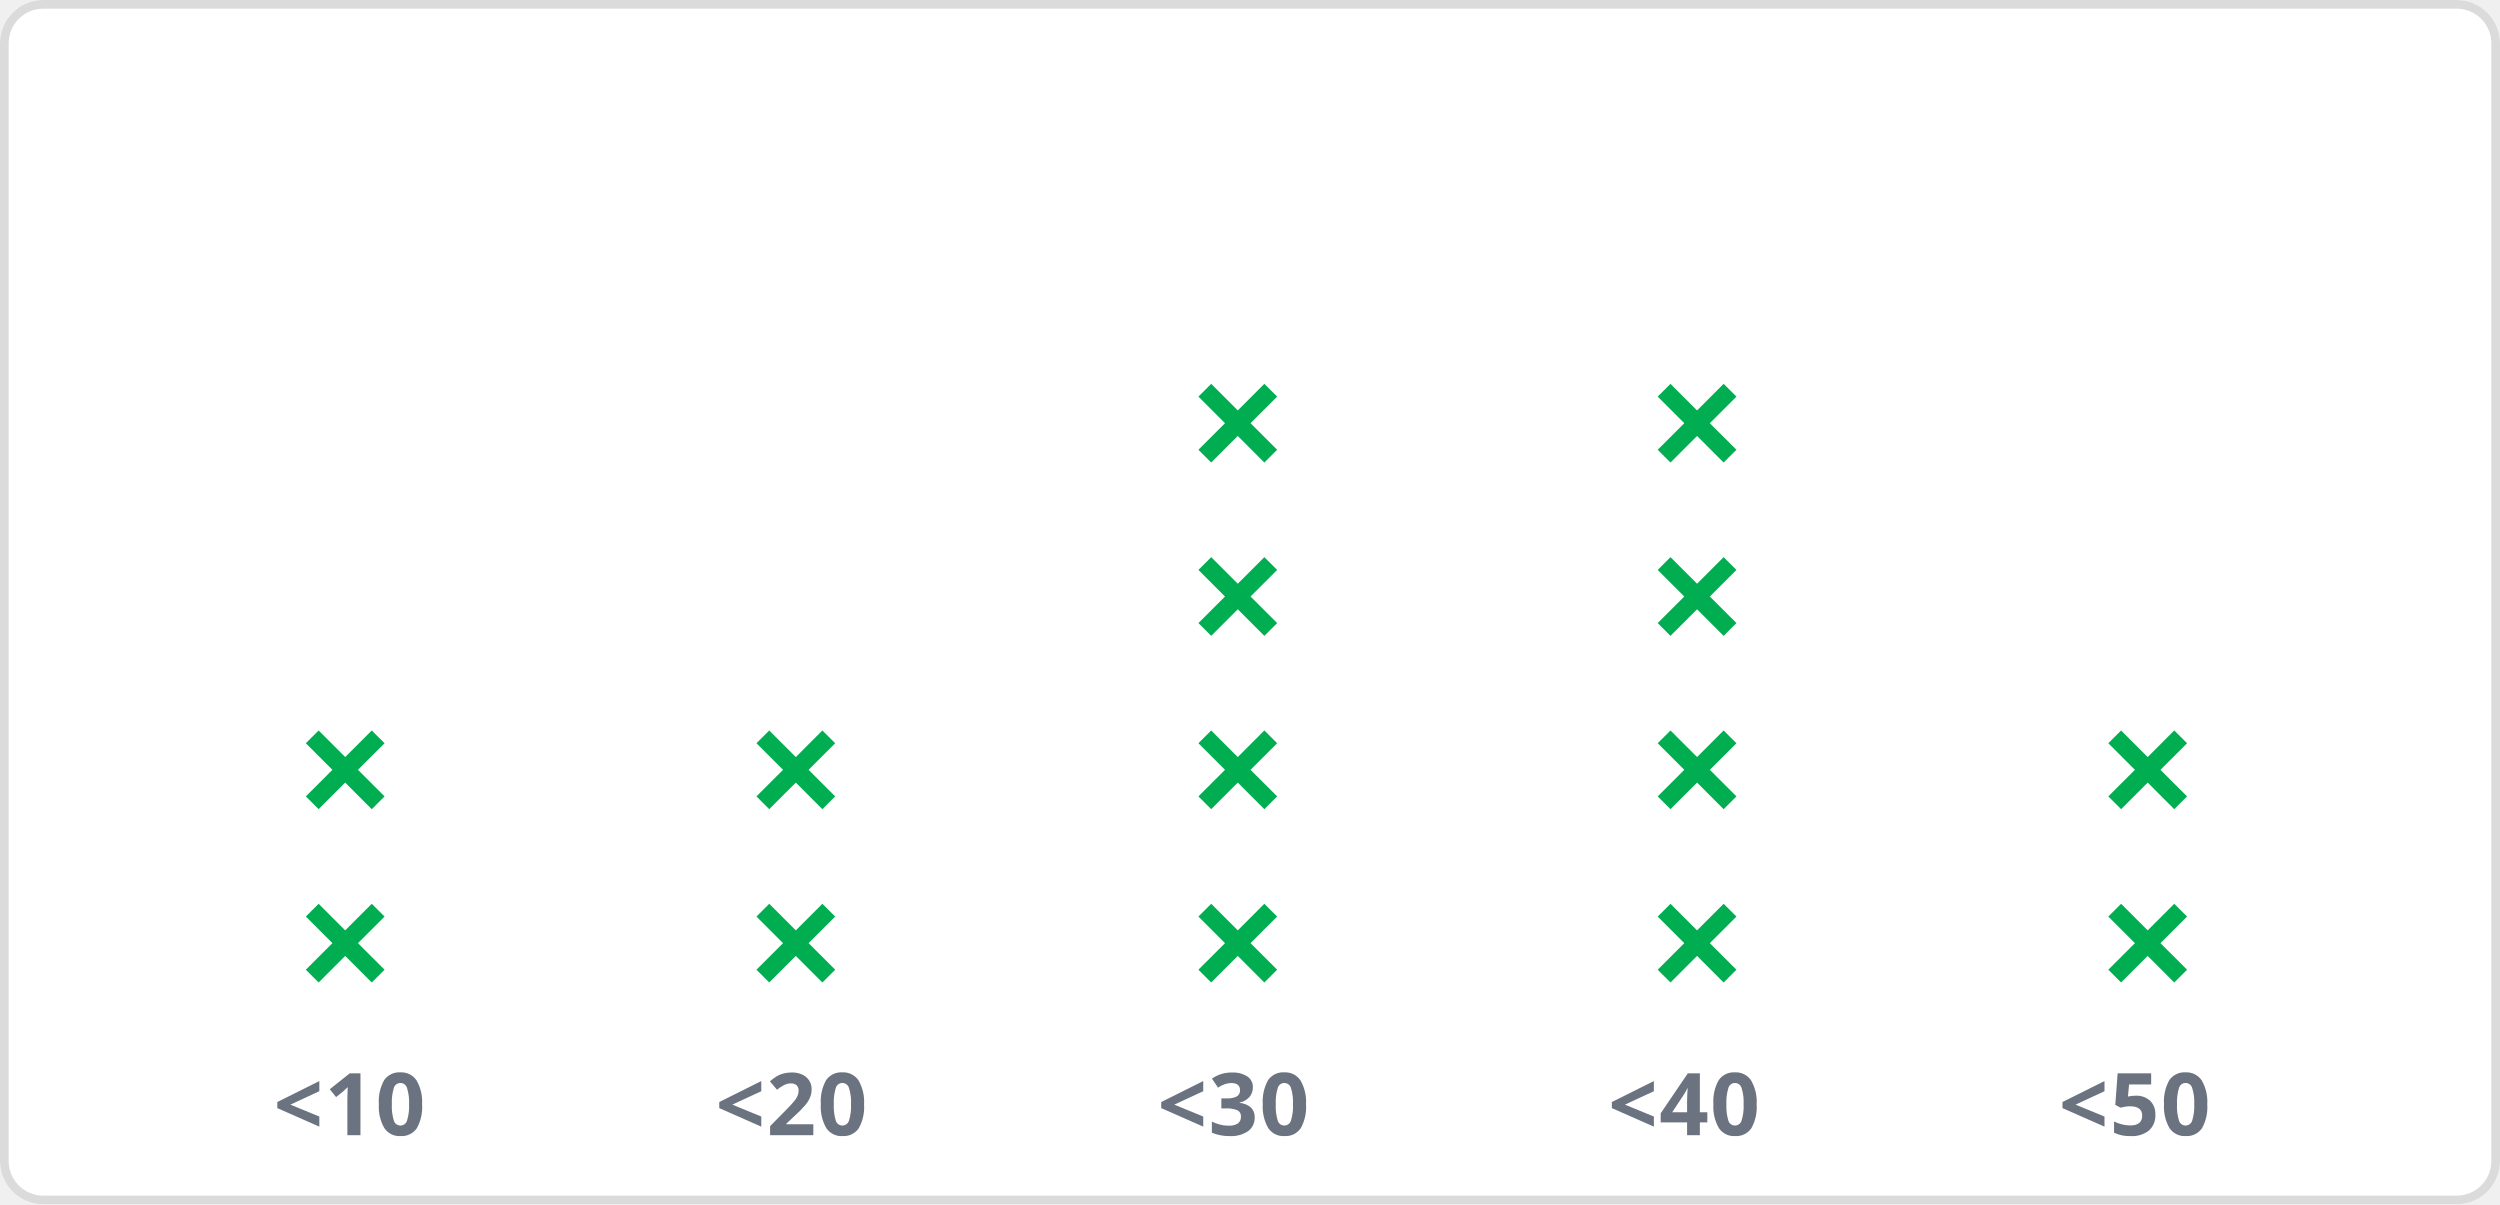
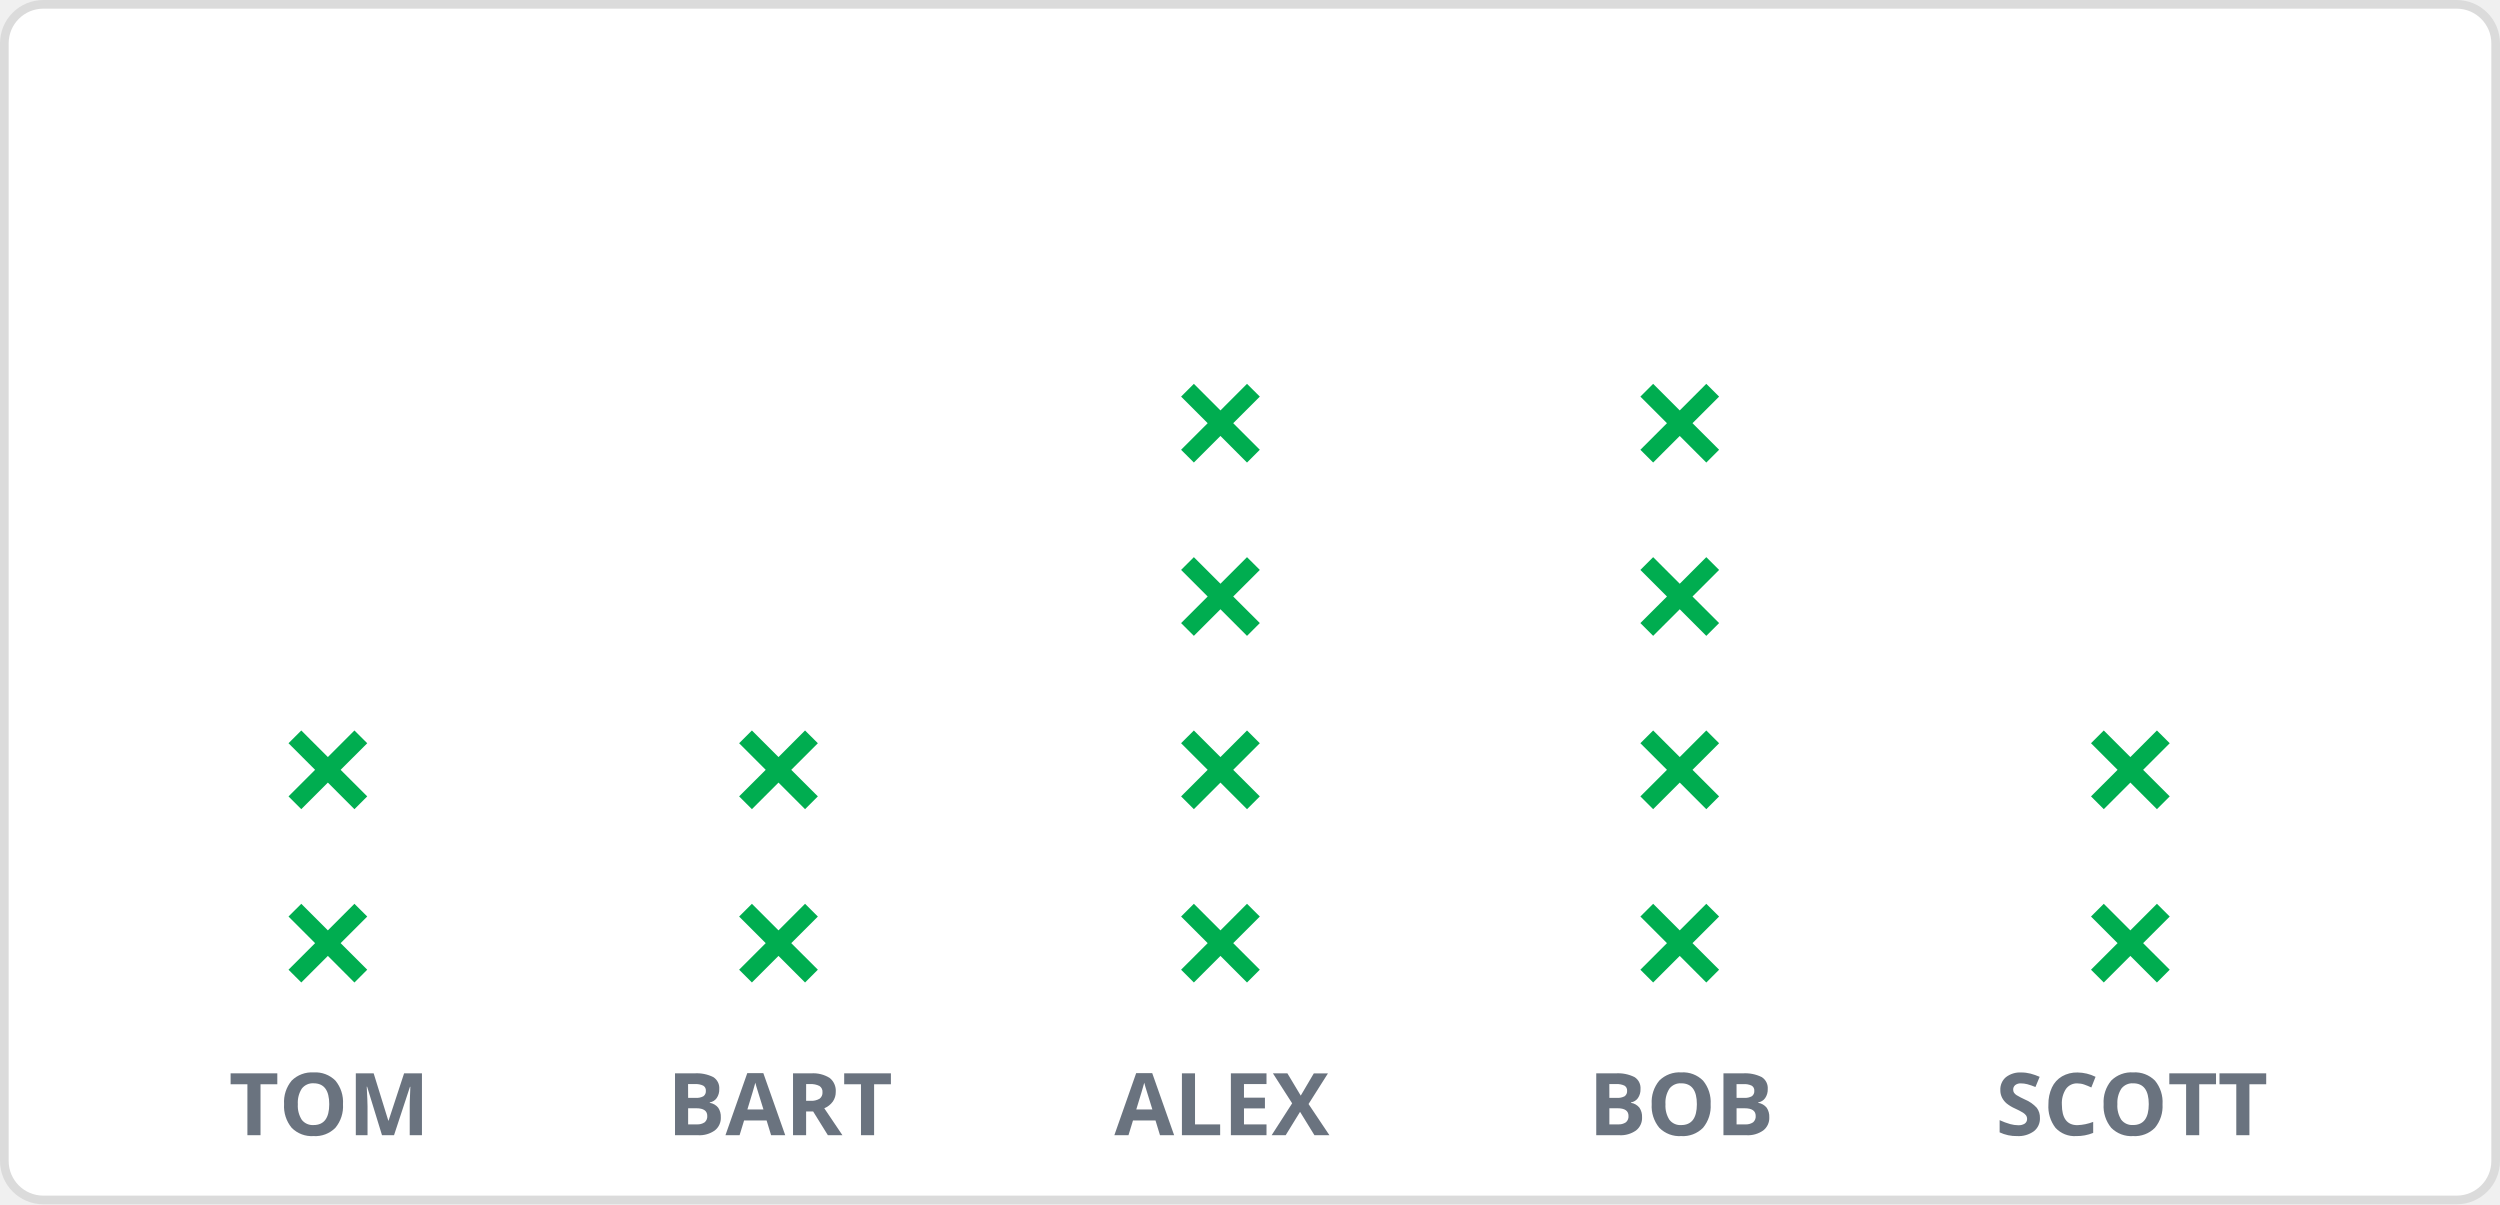
<svg xmlns="http://www.w3.org/2000/svg" width="288.489" height="138.971" viewBox="0 0 288.489 138.971">
-   <g transform="translate(-309 -187)">
-     <g transform="translate(309 187)" fill="#fff" stroke="#dbdbdb" stroke-width="1">
-       <rect width="288.489" height="138.97" rx="5" stroke="none" />
-       <rect x="0.5" y="0.5" width="287.489" height="137.97" rx="4.5" fill="none" />
+   <g transform="translate(3918 19829)">
+     <g transform="translate(-3918 -19829)" fill="#fff">
+       <path d="M 283.489 138.47 L 5 138.47 C 2.519 138.47 0.5 136.451 0.5 133.97 L 0.5 5 C 0.5 2.519 2.519 0.5 5 0.5 L 283.489 0.5 C 285.97 0.5 287.989 2.519 287.989 5 L 287.989 133.97 C 287.989 136.451 285.97 138.47 283.489 138.47 Z" stroke="none" />
+       <path d="M 5 1 C 2.794 1 1 2.794 1 5 L 1 133.97 C 1 136.176 2.794 137.97 5 137.97 L 283.489 137.97 C 285.694 137.97 287.489 136.176 287.489 133.97 L 287.489 5 C 287.489 2.794 285.694 1 283.489 1 L 5 1 M 5 0 L 283.489 0 C 286.25 0 288.489 2.239 288.489 5 L 288.489 133.97 C 288.489 136.731 286.25 138.97 283.489 138.97 L 5 138.97 C 2.239 138.97 0 136.731 0 133.97 L 0 5 C 0 2.239 2.239 0 5 0 Z" stroke="none" fill="#dbdbdb" />
    </g>
-     <path d="M-3.469-.991-8.318-3.13v-.7L-3.469-6.25v1.172L-6.809-3.53l3.34,1.372ZM1.277,0H-.232V-4.131l.015-.679.024-.742q-.376.376-.522.493l-.82.659-.728-.908,2.3-1.831h1.24ZM8.391-3.569A4.976,4.976,0,0,1,7.778-.8,2.126,2.126,0,0,1,5.891.1,2.1,2.1,0,0,1,4.028-.83,4.905,4.905,0,0,1,3.4-3.569a5.023,5.023,0,0,1,.61-2.786,2.117,2.117,0,0,1,1.88-.9,2.107,2.107,0,0,1,1.868.938A4.915,4.915,0,0,1,8.391-3.569Zm-3.491,0a5.554,5.554,0,0,0,.227,1.882.786.786,0,0,0,.764.569.794.794,0,0,0,.762-.576,5.4,5.4,0,0,0,.234-1.875,5.384,5.384,0,0,0-.237-1.887.8.8,0,0,0-.759-.574.788.788,0,0,0-.762.574A5.544,5.544,0,0,0,4.9-3.569Z" transform="translate(349.318 318)" fill="#6a737f" />
-     <path d="M7.67.767,6.9,0,3.835,3.068.767,0,0,.767,3.068,3.835,0,6.9l.767.767L3.835,4.6,6.9,7.67,7.67,6.9,4.6,3.835Z" transform="translate(345 292)" fill="#00ad50" stroke="#00ad50" stroke-width="1" />
-     <path d="M7.67.767,6.9,0,3.835,3.068.767,0,0,.767,3.068,3.835,0,6.9l.767.767L3.835,4.6,6.9,7.67,7.67,6.9,4.6,3.835Z" transform="translate(345 272)" fill="#00ad50" stroke="#00ad50" stroke-width="1" />
-     <path d="M-3.469-.991-8.318-3.13v-.7L-3.469-6.25v1.172L-6.809-3.53l3.34,1.372ZM2.537,0h-4.99V-1.05L-.662-2.861q.8-.815,1.04-1.13A2.486,2.486,0,0,0,.73-4.575a1.486,1.486,0,0,0,.107-.557A.811.811,0,0,0,.6-5.771a.918.918,0,0,0-.632-.21,1.818,1.818,0,0,0-.806.19,4.158,4.158,0,0,0-.815.542l-.82-.972A5.352,5.352,0,0,1-1.6-6.855a3.208,3.208,0,0,1,.757-.286,3.878,3.878,0,0,1,.918-.1A2.718,2.718,0,0,1,1.257-7a1.885,1.885,0,0,1,.8.684,1.816,1.816,0,0,1,.283,1.006,2.462,2.462,0,0,1-.173.925,3.553,3.553,0,0,1-.537.886A13.131,13.131,0,0,1,.344-2.2l-.918.864v.068h3.11ZM8.391-3.569A4.976,4.976,0,0,1,7.778-.8,2.126,2.126,0,0,1,5.891.1,2.1,2.1,0,0,1,4.028-.83,4.905,4.905,0,0,1,3.4-3.569a5.023,5.023,0,0,1,.61-2.786,2.117,2.117,0,0,1,1.88-.9,2.107,2.107,0,0,1,1.868.938A4.915,4.915,0,0,1,8.391-3.569Zm-3.491,0a5.554,5.554,0,0,0,.227,1.882.786.786,0,0,0,.764.569.794.794,0,0,0,.762-.576,5.4,5.4,0,0,0,.234-1.875,5.384,5.384,0,0,0-.237-1.887.8.8,0,0,0-.759-.574.788.788,0,0,0-.762.574A5.544,5.544,0,0,0,4.9-3.569Z" transform="translate(400.318 318)" fill="#6a737f" />
-     <path d="M7.67.767,6.9,0,3.835,3.068.767,0,0,.767,3.068,3.835,0,6.9l.767.767L3.835,4.6,6.9,7.67,7.67,6.9,4.6,3.835Z" transform="translate(397 292)" fill="#00ad50" stroke="#00ad50" stroke-width="1" />
-     <path d="M7.67.767,6.9,0,3.835,3.068.767,0,0,.767,3.068,3.835,0,6.9l.767.767L3.835,4.6,6.9,7.67,7.67,6.9,4.6,3.835Z" transform="translate(397 272)" fill="#00ad50" stroke="#00ad50" stroke-width="1" />
-     <path d="M-3.469-.991-8.318-3.13v-.7L-3.469-6.25v1.172L-6.809-3.53l3.34,1.372ZM.144-4.561a2.3,2.3,0,0,1,1.648.581A2.089,2.089,0,0,1,2.4-2.388,2.314,2.314,0,0,1,1.667-.547,3.108,3.108,0,0,1-.442.1,4.131,4.131,0,0,1-2.366-.288v-1.3a3.993,3.993,0,0,0,.9.334A3.975,3.975,0,0,0-.5-1.128q1.382,0,1.382-1.133Q.886-3.34-.544-3.34a3.552,3.552,0,0,0-.571.051,4.18,4.18,0,0,0-.508.11l-.6-.322.269-3.638H1.917v1.279H-.632l-.132,1.4.171-.034A3.361,3.361,0,0,1,.144-4.561Zm8.247.991A4.976,4.976,0,0,1,7.778-.8,2.126,2.126,0,0,1,5.891.1,2.1,2.1,0,0,1,4.028-.83,4.905,4.905,0,0,1,3.4-3.569a5.023,5.023,0,0,1,.61-2.786,2.117,2.117,0,0,1,1.88-.9,2.107,2.107,0,0,1,1.868.938A4.915,4.915,0,0,1,8.391-3.569Zm-3.491,0a5.554,5.554,0,0,0,.227,1.882.786.786,0,0,0,.764.569.794.794,0,0,0,.762-.576,5.4,5.4,0,0,0,.234-1.875,5.384,5.384,0,0,0-.237-1.887.8.8,0,0,0-.759-.574.788.788,0,0,0-.762.574A5.544,5.544,0,0,0,4.9-3.569Z" transform="translate(555.318 318)" fill="#6a737f" />
-     <path d="M7.67.767,6.9,0,3.835,3.068.767,0,0,.767,3.068,3.835,0,6.9l.767.767L3.835,4.6,6.9,7.67,7.67,6.9,4.6,3.835Z" transform="translate(553 292)" fill="#00ad50" stroke="#00ad50" stroke-width="1" />
-     <path d="M7.67.767,6.9,0,3.835,3.068.767,0,0,.767,3.068,3.835,0,6.9l.767.767L3.835,4.6,6.9,7.67,7.67,6.9,4.6,3.835Z" transform="translate(553 272)" fill="#00ad50" stroke="#00ad50" stroke-width="1" />
-     <path d="M-3.469-.991-8.318-3.13v-.7L-3.469-6.25v1.172L-6.809-3.53l3.34,1.372ZM2.258-5.542A1.68,1.68,0,0,1,1.853-4.4,2.1,2.1,0,0,1,.715-3.76v.029a2.274,2.274,0,0,1,1.309.525A1.47,1.47,0,0,1,2.468-2.08a1.907,1.907,0,0,1-.747,1.6A3.444,3.444,0,0,1-.413.1,5.181,5.181,0,0,1-2.473-.288V-1.572a4.657,4.657,0,0,0,.913.342A3.842,3.842,0,0,0-.574-1.1a1.918,1.918,0,0,0,1.1-.254.932.932,0,0,0,.356-.815.736.736,0,0,0-.41-.713,3.034,3.034,0,0,0-1.309-.21h-.542V-4.248h.552A2.566,2.566,0,0,0,.391-4.465.785.785,0,0,0,.774-5.21q0-.811-1.016-.811A2.324,2.324,0,0,0-.957-5.9a3.494,3.494,0,0,0-.808.405l-.7-1.04a3.88,3.88,0,0,1,2.329-.7,3.007,3.007,0,0,1,1.75.449A1.441,1.441,0,0,1,2.258-5.542ZM8.391-3.569A4.976,4.976,0,0,1,7.778-.8,2.126,2.126,0,0,1,5.891.1,2.1,2.1,0,0,1,4.028-.83,4.905,4.905,0,0,1,3.4-3.569a5.023,5.023,0,0,1,.61-2.786,2.117,2.117,0,0,1,1.88-.9,2.107,2.107,0,0,1,1.868.938A4.915,4.915,0,0,1,8.391-3.569Zm-3.491,0a5.554,5.554,0,0,0,.227,1.882.786.786,0,0,0,.764.569.794.794,0,0,0,.762-.576,5.4,5.4,0,0,0,.234-1.875,5.384,5.384,0,0,0-.237-1.887.8.8,0,0,0-.759-.574.788.788,0,0,0-.762.574A5.544,5.544,0,0,0,4.9-3.569Z" transform="translate(451.318 318)" fill="#6a737f" />
-     <path d="M7.67.767,6.9,0,3.835,3.068.767,0,0,.767,3.068,3.835,0,6.9l.767.767L3.835,4.6,6.9,7.67,7.67,6.9,4.6,3.835Z" transform="translate(448 292)" fill="#00ad50" stroke="#00ad50" stroke-width="1" />
-     <path d="M7.67.767,6.9,0,3.835,3.068.767,0,0,.767,3.068,3.835,0,6.9l.767.767L3.835,4.6,6.9,7.67,7.67,6.9,4.6,3.835Z" transform="translate(448 272)" fill="#00ad50" stroke="#00ad50" stroke-width="1" />
-     <path d="M7.67.767,6.9,0,3.835,3.068.767,0,0,.767,3.068,3.835,0,6.9l.767.767L3.835,4.6,6.9,7.67,7.67,6.9,4.6,3.835Z" transform="translate(448 252)" fill="#00ad50" stroke="#00ad50" stroke-width="1" />
-     <path d="M7.67.767,6.9,0,3.835,3.068.767,0,0,.767,3.068,3.835,0,6.9l.767.767L3.835,4.6,6.9,7.67,7.67,6.9,4.6,3.835Z" transform="translate(448 232)" fill="#00ad50" stroke="#00ad50" stroke-width="1" />
-     <path d="M-3.469-.991-8.318-3.13v-.7L-3.469-6.25v1.172L-6.809-3.53l3.34,1.372ZM2.7-1.479H1.838V0H.364V-1.479H-2.683v-1.05L.447-7.139H1.838v4.487H2.7ZM.364-2.651V-3.862q0-.3.024-.879T.427-5.41H.388a5.445,5.445,0,0,1-.435.781L-1.355-2.651Zm8.028-.918A4.976,4.976,0,0,1,7.778-.8,2.126,2.126,0,0,1,5.891.1,2.1,2.1,0,0,1,4.028-.83,4.905,4.905,0,0,1,3.4-3.569a5.023,5.023,0,0,1,.61-2.786,2.117,2.117,0,0,1,1.88-.9,2.107,2.107,0,0,1,1.868.938A4.915,4.915,0,0,1,8.391-3.569Zm-3.491,0a5.554,5.554,0,0,0,.227,1.882.786.786,0,0,0,.764.569.794.794,0,0,0,.762-.576,5.4,5.4,0,0,0,.234-1.875,5.384,5.384,0,0,0-.237-1.887.8.8,0,0,0-.759-.574.788.788,0,0,0-.762.574A5.544,5.544,0,0,0,4.9-3.569Z" transform="translate(503.318 318)" fill="#6a737f" />
-     <path d="M7.67.767,6.9,0,3.835,3.068.767,0,0,.767,3.068,3.835,0,6.9l.767.767L3.835,4.6,6.9,7.67,7.67,6.9,4.6,3.835Z" transform="translate(501 292)" fill="#00ad50" stroke="#00ad50" stroke-width="1" />
-     <path d="M7.67.767,6.9,0,3.835,3.068.767,0,0,.767,3.068,3.835,0,6.9l.767.767L3.835,4.6,6.9,7.67,7.67,6.9,4.6,3.835Z" transform="translate(501 272)" fill="#00ad50" stroke="#00ad50" stroke-width="1" />
-     <path d="M7.67.767,6.9,0,3.835,3.068.767,0,0,.767,3.068,3.835,0,6.9l.767.767L3.835,4.6,6.9,7.67,7.67,6.9,4.6,3.835Z" transform="translate(501 252)" fill="#00ad50" stroke="#00ad50" stroke-width="1" />
-     <path d="M7.67.767,6.9,0,3.835,3.068.767,0,0,.767,3.068,3.835,0,6.9l.767.767L3.835,4.6,6.9,7.67,7.67,6.9,4.6,3.835Z" transform="translate(501 232)" fill="#00ad50" stroke="#00ad50" stroke-width="1" />
+     <path d="M7.67.767,6.9,0,3.835,3.068.767,0,0,.767,3.068,3.835,0,6.9l.767.767L3.835,4.6,6.9,7.67,7.67,6.9,4.6,3.835Z" transform="translate(-3884 -19724)" fill="#00ad50" stroke="#00ad50" stroke-width="1" />
+     <path d="M7.67.767,6.9,0,3.835,3.068.767,0,0,.767,3.068,3.835,0,6.9l.767.767L3.835,4.6,6.9,7.67,7.67,6.9,4.6,3.835Z" transform="translate(-3884 -19744)" fill="#00ad50" stroke="#00ad50" stroke-width="1" />
+     <path d="M7.67.767,6.9,0,3.835,3.068.767,0,0,.767,3.068,3.835,0,6.9l.767.767L3.835,4.6,6.9,7.67,7.67,6.9,4.6,3.835Z" transform="translate(-3832 -19724)" fill="#00ad50" stroke="#00ad50" stroke-width="1" />
+     <path d="M7.67.767,6.9,0,3.835,3.068.767,0,0,.767,3.068,3.835,0,6.9l.767.767L3.835,4.6,6.9,7.67,7.67,6.9,4.6,3.835Z" transform="translate(-3832 -19744)" fill="#00ad50" stroke="#00ad50" stroke-width="1" />
+     <path d="M7.67.767,6.9,0,3.835,3.068.767,0,0,.767,3.068,3.835,0,6.9l.767.767L3.835,4.6,6.9,7.67,7.67,6.9,4.6,3.835Z" transform="translate(-3676 -19724)" fill="#00ad50" stroke="#00ad50" stroke-width="1" />
+     <path d="M7.67.767,6.9,0,3.835,3.068.767,0,0,.767,3.068,3.835,0,6.9l.767.767L3.835,4.6,6.9,7.67,7.67,6.9,4.6,3.835Z" transform="translate(-3676 -19744)" fill="#00ad50" stroke="#00ad50" stroke-width="1" />
+     <path d="M7.67.767,6.9,0,3.835,3.068.767,0,0,.767,3.068,3.835,0,6.9l.767.767L3.835,4.6,6.9,7.67,7.67,6.9,4.6,3.835Z" transform="translate(-3781 -19724)" fill="#00ad50" stroke="#00ad50" stroke-width="1" />
+     <path d="M7.67.767,6.9,0,3.835,3.068.767,0,0,.767,3.068,3.835,0,6.9l.767.767L3.835,4.6,6.9,7.67,7.67,6.9,4.6,3.835Z" transform="translate(-3781 -19744)" fill="#00ad50" stroke="#00ad50" stroke-width="1" />
+     <path d="M7.67.767,6.9,0,3.835,3.068.767,0,0,.767,3.068,3.835,0,6.9l.767.767L3.835,4.6,6.9,7.67,7.67,6.9,4.6,3.835Z" transform="translate(-3781 -19764)" fill="#00ad50" stroke="#00ad50" stroke-width="1" />
+     <path d="M7.67.767,6.9,0,3.835,3.068.767,0,0,.767,3.068,3.835,0,6.9l.767.767L3.835,4.6,6.9,7.67,7.67,6.9,4.6,3.835Z" transform="translate(-3781 -19784)" fill="#00ad50" stroke="#00ad50" stroke-width="1" />
+     <path d="M7.67.767,6.9,0,3.835,3.068.767,0,0,.767,3.068,3.835,0,6.9l.767.767L3.835,4.6,6.9,7.67,7.67,6.9,4.6,3.835Z" transform="translate(-3728 -19724)" fill="#00ad50" stroke="#00ad50" stroke-width="1" />
+     <path d="M7.67.767,6.9,0,3.835,3.068.767,0,0,.767,3.068,3.835,0,6.9l.767.767L3.835,4.6,6.9,7.67,7.67,6.9,4.6,3.835Z" transform="translate(-3728 -19744)" fill="#00ad50" stroke="#00ad50" stroke-width="1" />
+     <path d="M7.67.767,6.9,0,3.835,3.068.767,0,0,.767,3.068,3.835,0,6.9l.767.767L3.835,4.6,6.9,7.67,7.67,6.9,4.6,3.835Z" transform="translate(-3728 -19764)" fill="#00ad50" stroke="#00ad50" stroke-width="1" />
+     <path d="M7.67.767,6.9,0,3.835,3.068.767,0,0,.767,3.068,3.835,0,6.9l.767.767L3.835,4.6,6.9,7.67,7.67,6.9,4.6,3.835Z" transform="translate(-3728 -19784)" fill="#00ad50" stroke="#00ad50" stroke-width="1" />
+     <path d="M-7.937,0H-9.451V-5.879h-1.938v-1.26H-6v1.26H-7.937ZM1.58-3.579A3.874,3.874,0,0,1,.7-.854,3.258,3.258,0,0,1-1.819.1a3.258,3.258,0,0,1-2.52-.952,3.889,3.889,0,0,1-.879-2.734,3.836,3.836,0,0,1,.881-2.722,3.3,3.3,0,0,1,2.527-.94A3.25,3.25,0,0,1,.708-6.3,3.884,3.884,0,0,1,1.58-3.579Zm-5.21,0a2.982,2.982,0,0,0,.454,1.8,1.589,1.589,0,0,0,1.357.605q1.812,0,1.812-2.407t-1.8-2.412a1.6,1.6,0,0,0-1.362.608A2.969,2.969,0,0,0-3.63-3.579ZM6.082,0,4.363-5.6H4.319q.093,1.709.093,2.28V0H3.059V-7.139H5.12L6.809-1.68h.029L8.63-7.139h2.061V0H9.28V-3.379q0-.239.007-.552t.066-1.66H9.309L7.468,0Z" transform="translate(-3880 -19698)" fill="#6a737f" />
+     <path d="M-12.107-7.139h2.222a4.281,4.281,0,0,1,2.2.432,1.5,1.5,0,0,1,.686,1.375,1.732,1.732,0,0,1-.3,1.05,1.2,1.2,0,0,1-.8.493v.049a1.573,1.573,0,0,1,.979.566,1.843,1.843,0,0,1,.3,1.1A1.818,1.818,0,0,1-7.52-.547,3.052,3.052,0,0,1-9.436,0h-2.671Zm1.514,2.827h.879a1.607,1.607,0,0,0,.891-.19.71.71,0,0,0,.276-.63.63.63,0,0,0-.3-.588A1.93,1.93,0,0,0-9.8-5.9h-.8Zm0,1.2v1.86h.986a1.463,1.463,0,0,0,.923-.239.883.883,0,0,0,.3-.732q0-.889-1.27-.889ZM-1.018,0l-.518-1.7h-2.6L-4.656,0H-6.287l2.52-7.168h1.851L.613,0ZM-1.9-2.969q-.718-2.31-.808-2.612t-.129-.479Q-3-5.435-3.757-2.969Zm4.922-1h.488a1.868,1.868,0,0,0,1.06-.239.854.854,0,0,0,.342-.752.781.781,0,0,0-.349-.723A2.119,2.119,0,0,0,3.484-5.9H3.025Zm0,1.23V0H1.511V-7.139h2.08a3.56,3.56,0,0,1,2.153.53A1.891,1.891,0,0,1,6.443-5,1.894,1.894,0,0,1,6.1-3.879a2.294,2.294,0,0,1-.981.769Q6.726-.7,7.214,0H5.535l-1.7-2.739ZM10.867,0H9.353V-5.879H7.415v-1.26h5.391v1.26H10.867Z" transform="translate(-3828 -19698)" fill="#6a737f" />
+     <path d="M-7.141,0l-.518-1.7h-2.6L-10.779,0H-12.41l2.52-7.168H-8.04L-5.51,0ZM-8.02-2.969q-.718-2.31-.808-2.612t-.129-.479q-.161.625-.923,3.091ZM-4.612,0V-7.139H-3.1V-1.25H-.2V0ZM5.149,0H1.038V-7.139H5.149V-5.9h-2.6v1.567H4.968v1.24H2.551V-1.25h2.6ZM12.41,0H10.681L9.021-2.7,7.361,0H5.74L8.108-3.682,5.891-7.139h1.67L9.1-4.57l1.509-2.568h1.631L10-3.6Z" transform="translate(-3777 -19698)" fill="#6a737f" />
+     <path d="M-9.8-7.139h2.222a4.281,4.281,0,0,1,2.2.432,1.5,1.5,0,0,1,.686,1.375,1.732,1.732,0,0,1-.3,1.05,1.2,1.2,0,0,1-.8.493v.049a1.573,1.573,0,0,1,.979.566,1.843,1.843,0,0,1,.3,1.1A1.818,1.818,0,0,1-5.212-.547,3.052,3.052,0,0,1-7.129,0H-9.8Zm1.514,2.827h.879a1.607,1.607,0,0,0,.891-.19.71.71,0,0,0,.276-.63.63.63,0,0,0-.3-.588A1.93,1.93,0,0,0-7.49-5.9h-.8Zm0,1.2v1.86H-7.3a1.463,1.463,0,0,0,.923-.239.883.883,0,0,0,.3-.732q0-.889-1.27-.889ZM3.4-3.579A3.874,3.874,0,0,1,2.52-.854,3.258,3.258,0,0,1,0,.1,3.258,3.258,0,0,1-2.52-.854,3.889,3.889,0,0,1-3.4-3.589a3.836,3.836,0,0,1,.881-2.722A3.3,3.3,0,0,1,.01-7.251,3.25,3.25,0,0,1,2.527-6.3,3.884,3.884,0,0,1,3.4-3.579Zm-5.21,0a2.982,2.982,0,0,0,.454,1.8A1.589,1.589,0,0,0,0-1.172q1.812,0,1.812-2.407T.01-5.991a1.6,1.6,0,0,0-1.362.608A2.969,2.969,0,0,0-1.812-3.579Zm6.689-3.56H7.1a4.281,4.281,0,0,1,2.2.432A1.5,1.5,0,0,1,9.99-5.332a1.732,1.732,0,0,1-.3,1.05,1.2,1.2,0,0,1-.8.493v.049a1.573,1.573,0,0,1,.979.566,1.843,1.843,0,0,1,.3,1.1A1.818,1.818,0,0,1,9.465-.547,3.052,3.052,0,0,1,7.549,0H4.878ZM6.392-4.312h.879a1.607,1.607,0,0,0,.891-.19.71.71,0,0,0,.276-.63.63.63,0,0,0-.3-.588,1.93,1.93,0,0,0-.95-.178h-.8Zm0,1.2v1.86h.986A1.463,1.463,0,0,0,8.3-1.489a.883.883,0,0,0,.3-.732q0-.889-1.27-.889Z" transform="translate(-3724 -19698)" fill="#6a737f" />
+     <path d="M-10.6-1.982a1.845,1.845,0,0,1-.7,1.523A3.023,3.023,0,0,1-13.23.1a4.547,4.547,0,0,1-2.021-.43V-1.738a8.33,8.33,0,0,0,1.223.454,3.619,3.619,0,0,0,.916.132,1.3,1.3,0,0,0,.764-.19.651.651,0,0,0,.266-.566.625.625,0,0,0-.117-.374,1.311,1.311,0,0,0-.344-.315,8.853,8.853,0,0,0-.925-.483,4.386,4.386,0,0,1-.981-.591,2.218,2.218,0,0,1-.522-.659,1.881,1.881,0,0,1-.2-.879A1.845,1.845,0,0,1-14.526-6.7a2.668,2.668,0,0,1,1.775-.542,4.191,4.191,0,0,1,1.062.132,7.3,7.3,0,0,1,1.057.371l-.488,1.177a7.144,7.144,0,0,0-.945-.327,3.041,3.041,0,0,0-.735-.093.973.973,0,0,0-.659.2.66.66,0,0,0-.229.522.647.647,0,0,0,.093.349,1.02,1.02,0,0,0,.3.288,9.134,9.134,0,0,0,.959.5,3.818,3.818,0,0,1,1.372.959A1.873,1.873,0,0,1-10.6-1.982Zm4.326-4A1.542,1.542,0,0,0-7.6-5.339a2.987,2.987,0,0,0-.469,1.79q0,2.388,1.792,2.388a5.665,5.665,0,0,0,1.821-.376v1.27A5.058,5.058,0,0,1-6.414.1,2.994,2.994,0,0,1-8.8-.847,4,4,0,0,1-9.622-3.56,4.429,4.429,0,0,1-9.216-5.51,2.929,2.929,0,0,1-8.052-6.794a3.445,3.445,0,0,1,1.78-.447,4.8,4.8,0,0,1,2.09.5l-.488,1.23a8.083,8.083,0,0,0-.806-.332A2.4,2.4,0,0,0-6.272-5.981Zm9.819,2.4A3.874,3.874,0,0,1,2.668-.854,3.258,3.258,0,0,1,.149.1a3.258,3.258,0,0,1-2.52-.952A3.889,3.889,0,0,1-3.25-3.589a3.836,3.836,0,0,1,.881-2.722,3.3,3.3,0,0,1,2.527-.94A3.25,3.25,0,0,1,2.676-6.3,3.884,3.884,0,0,1,3.547-3.579Zm-5.21,0a2.982,2.982,0,0,0,.454,1.8,1.589,1.589,0,0,0,1.357.605q1.812,0,1.812-2.407T.159-5.991A1.6,1.6,0,0,0-1.2-5.383,2.969,2.969,0,0,0-1.663-3.579ZM7.781,0H6.267V-5.879H4.329v-1.26H9.719v1.26H7.781Zm5.791,0H12.058V-5.879H10.12v-1.26H15.51v1.26H13.572Z" transform="translate(-3672 -19698)" fill="#6a737f" />
  </g>
</svg>
